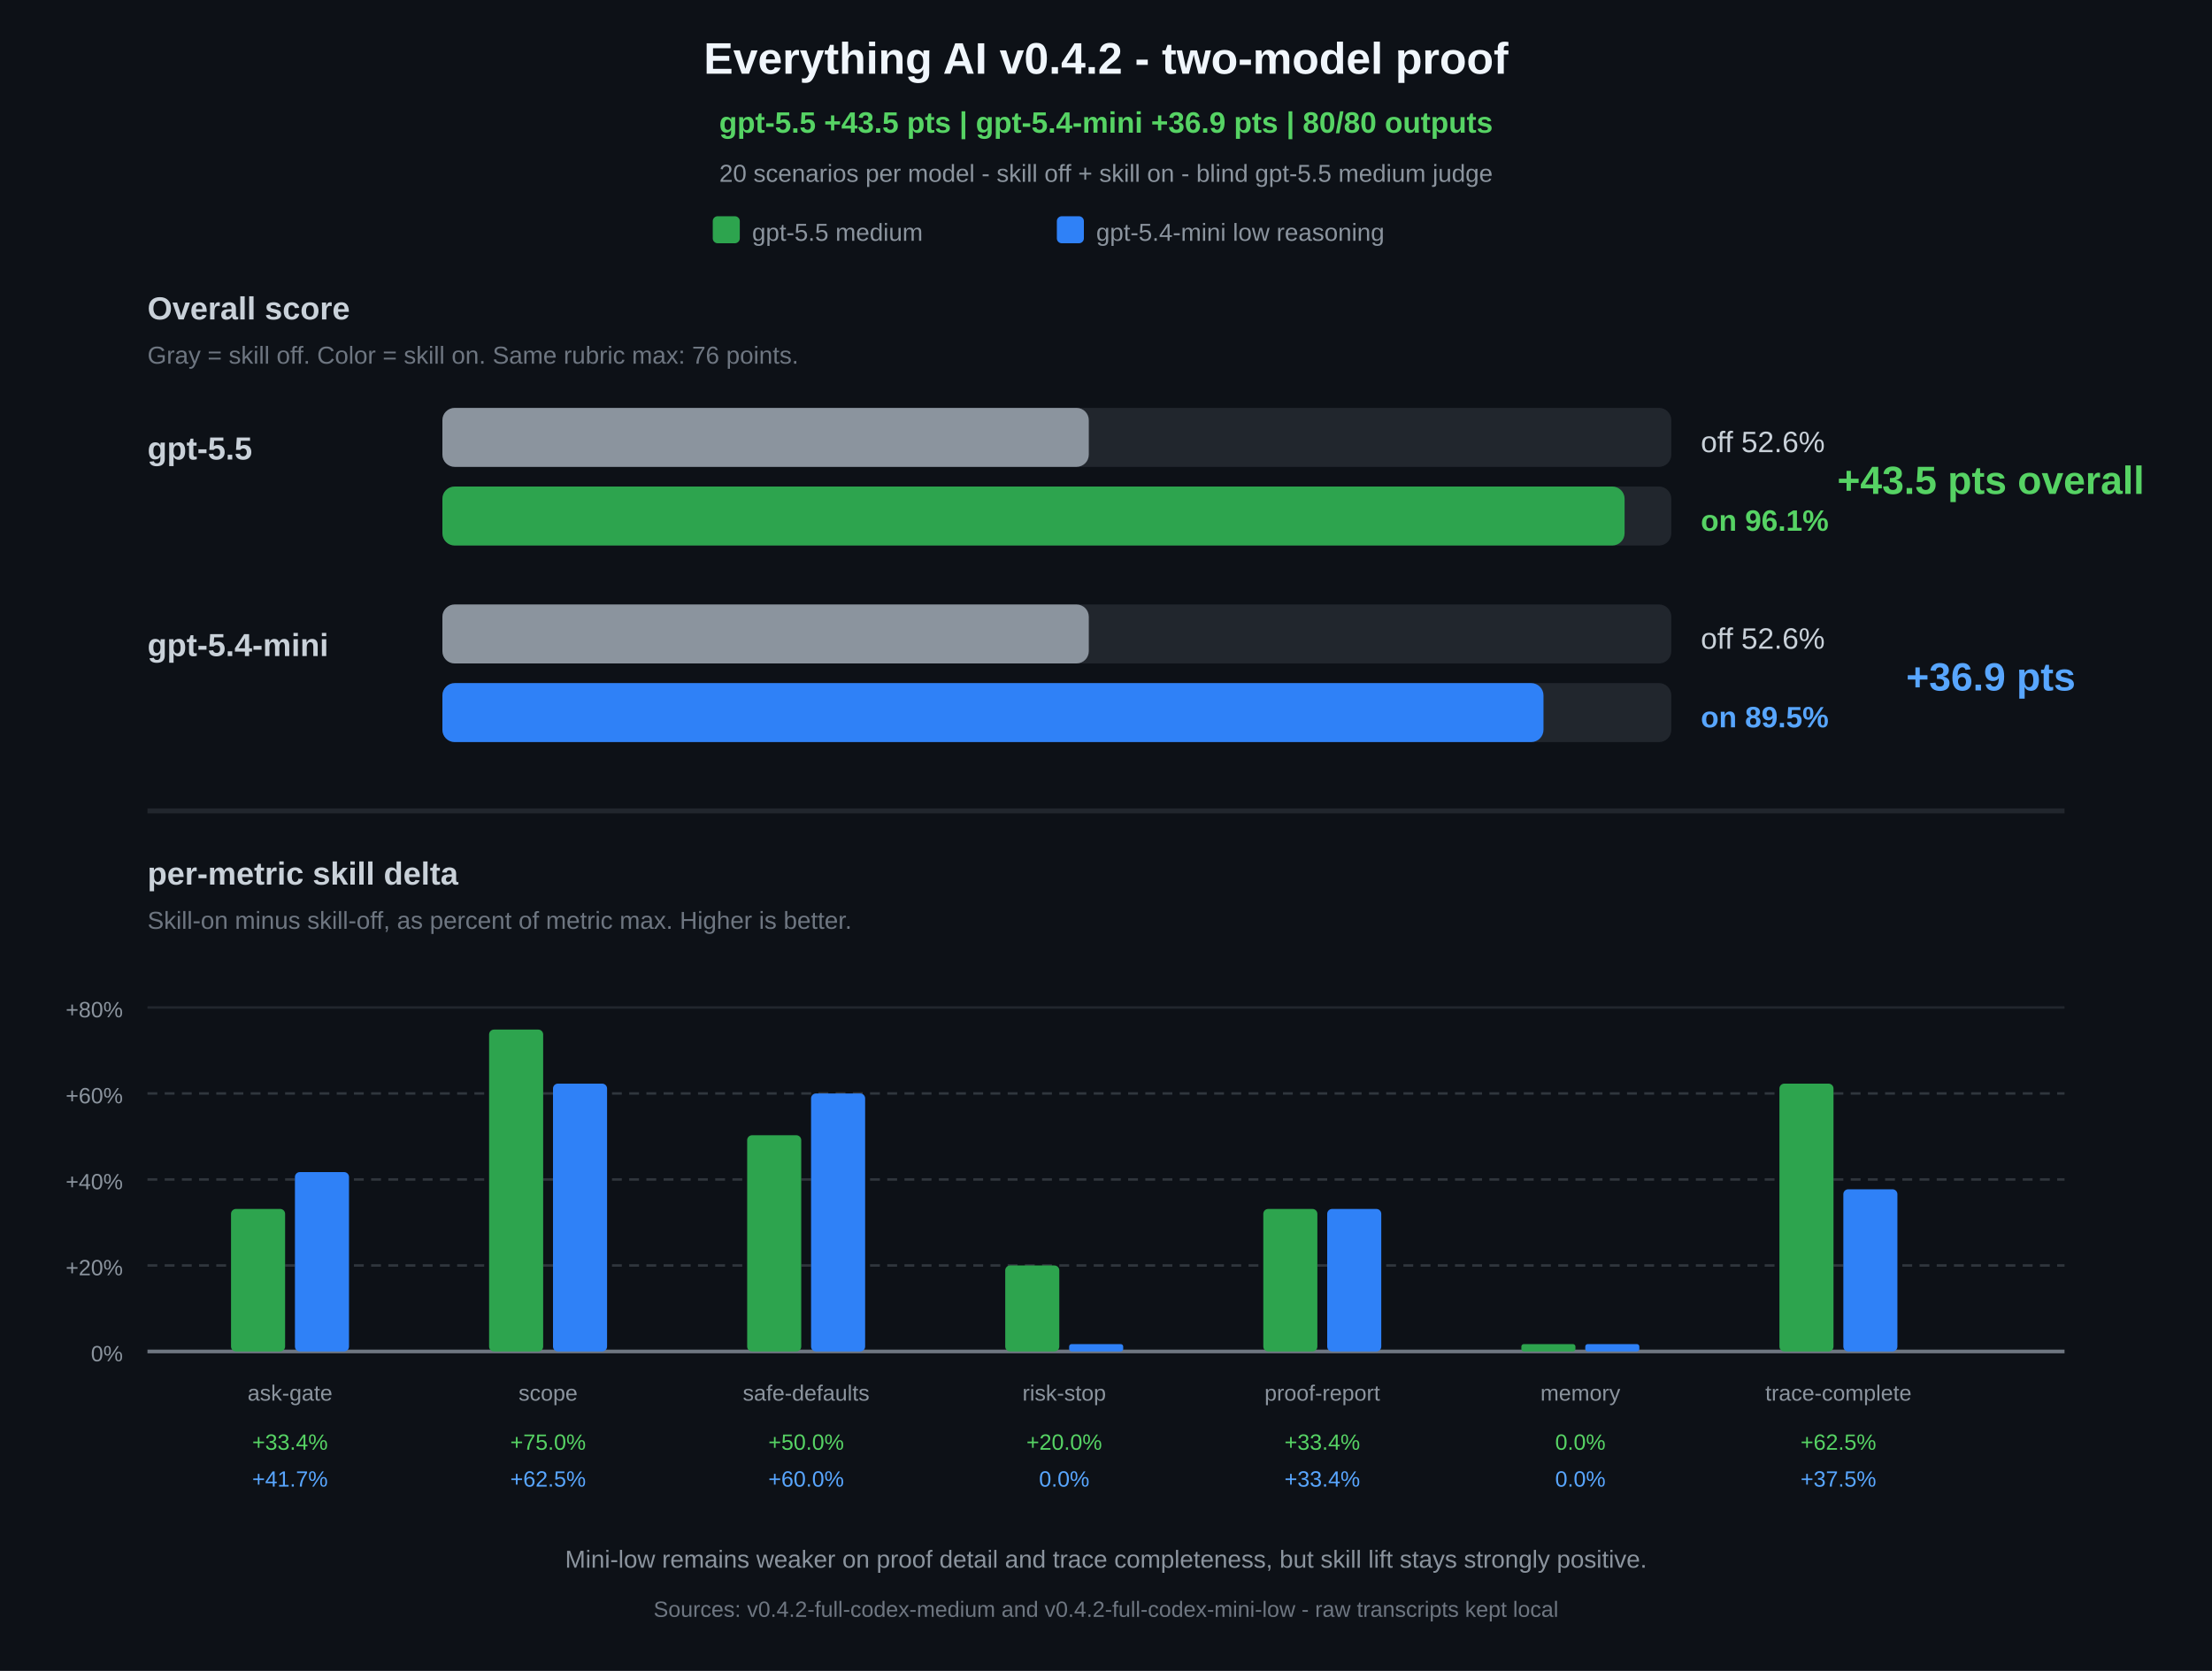
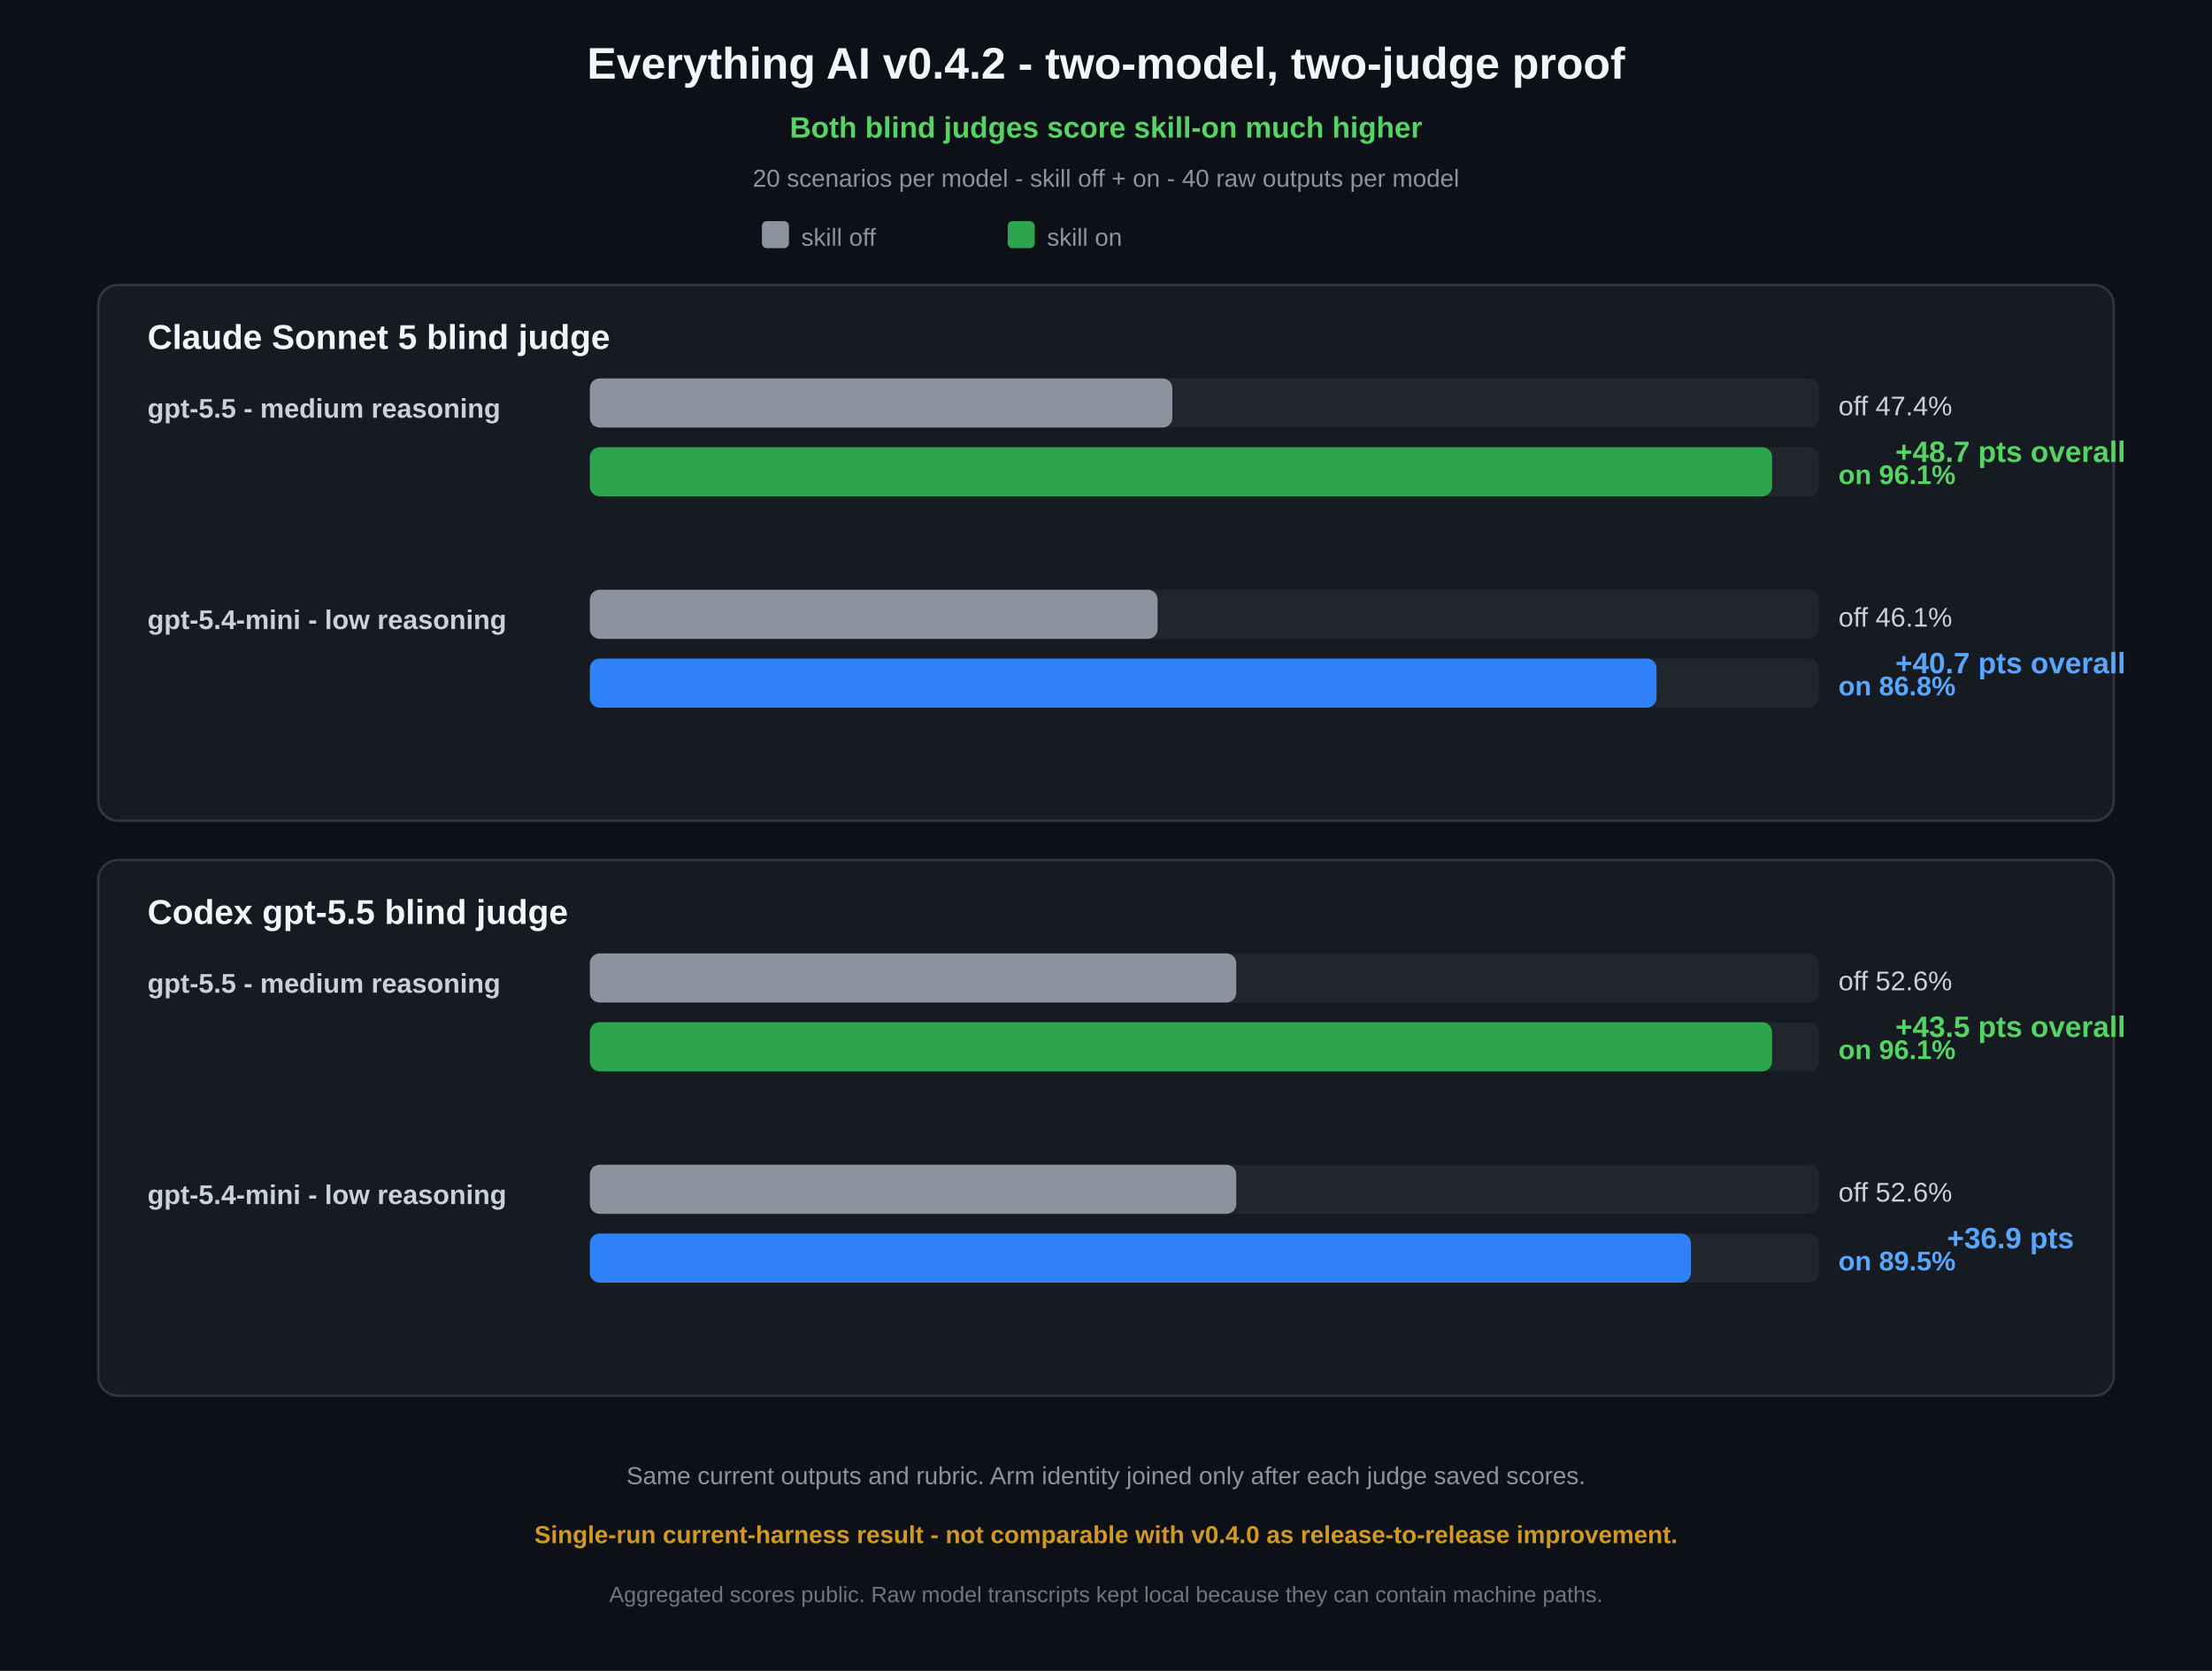
<svg xmlns="http://www.w3.org/2000/svg" width="900" height="680" viewBox="0 0 900 680" role="img" aria-labelledby="title desc">
  <rect width="900" height="680" fill="#0d1117" />
-   <text x="450" y="30" text-anchor="middle" font-family="Segoe UI,Arial,sans-serif" font-size="18" font-weight="700" fill="#f0f6fc">Everything AI v0.4.2 - two-model proof</text>
-   <text x="450" y="54" text-anchor="middle" font-family="Segoe UI,Arial,sans-serif" font-size="12" font-weight="700" fill="#56d364">gpt-5.5 +43.5 pts  |  gpt-5.4-mini +36.9 pts  |  80/80 outputs</text>
-   <text x="450" y="74" text-anchor="middle" font-family="Segoe UI,Arial,sans-serif" font-size="10" fill="#8b949e">20 scenarios per model - skill off + skill on - blind gpt-5.5 medium judge</text>
-   <rect x="290" y="88" width="11" height="11" rx="2" fill="#2da44e" />
-   <text x="306" y="98" font-family="Segoe UI,Arial,sans-serif" font-size="10" fill="#8b949e">gpt-5.5 medium</text>
-   <rect x="430" y="88" width="11" height="11" rx="2" fill="#2f81f7" />
-   <text x="446" y="98" font-family="Segoe UI,Arial,sans-serif" font-size="10" fill="#8b949e">gpt-5.4-mini low reasoning</text>
-   <text x="60" y="130" font-family="Segoe UI,Arial,sans-serif" font-size="13" font-weight="700" fill="#c9d1d9">Overall score</text>
-   <text x="60" y="148" font-family="Segoe UI,Arial,sans-serif" font-size="10" fill="#6e7681">Gray = skill off. Color = skill on. Same rubric max: 76 points.</text>
-   <text x="60" y="187" font-family="Segoe UI,Arial,sans-serif" font-size="13" font-weight="600" fill="#c9d1d9">gpt-5.5</text>
-   <rect x="180" y="166" width="500" height="24" rx="5" fill="#21262d" />
-   <rect x="180" y="166" width="263" height="24" rx="5" fill="#8b949e" />
-   <text x="692" y="184" font-family="Segoe UI,Arial,sans-serif" font-size="12" fill="#c9d1d9">off 52.6%</text>
-   <rect x="180" y="198" width="500" height="24" rx="5" fill="#21262d" />
-   <rect x="180" y="198" width="481" height="24" rx="5" fill="#2da44e" />
-   <text x="692" y="216" font-family="Segoe UI,Arial,sans-serif" font-size="12" font-weight="700" fill="#56d364">on 96.1%</text>
-   <text x="810" y="201" text-anchor="middle" font-family="Segoe UI,Arial,sans-serif" font-size="16" font-weight="700" fill="#56d364">+43.5 pts overall</text>
-   <text x="60" y="267" font-family="Segoe UI,Arial,sans-serif" font-size="13" font-weight="600" fill="#c9d1d9">gpt-5.4-mini</text>
-   <rect x="180" y="246" width="500" height="24" rx="5" fill="#21262d" />
-   <rect x="180" y="246" width="263" height="24" rx="5" fill="#8b949e" />
-   <text x="692" y="264" font-family="Segoe UI,Arial,sans-serif" font-size="12" fill="#c9d1d9">off 52.6%</text>
-   <rect x="180" y="278" width="500" height="24" rx="5" fill="#21262d" />
-   <rect x="180" y="278" width="448" height="24" rx="5" fill="#2f81f7" />
-   <text x="692" y="296" font-family="Segoe UI,Arial,sans-serif" font-size="12" font-weight="700" fill="#58a6ff">on 89.5%</text>
-   <text x="810" y="281" text-anchor="middle" font-family="Segoe UI,Arial,sans-serif" font-size="16" font-weight="700" fill="#58a6ff">+36.9 pts</text>
-   <line x1="60" y1="330" x2="840" y2="330" stroke="#21262d" stroke-width="2" />
-   <text x="60" y="360" font-family="Segoe UI,Arial,sans-serif" font-size="13" font-weight="700" fill="#c9d1d9">per-metric skill delta</text>
-   <text x="60" y="378" font-family="Segoe UI,Arial,sans-serif" font-size="10" fill="#6e7681">Skill-on minus skill-off, as percent of metric max. Higher is better.</text>
-   <text x="50" y="414" text-anchor="end" font-family="Segoe UI,Arial,sans-serif" font-size="9" fill="#8b949e">+80%</text>
-   <line x1="60" y1="410" x2="840" y2="410" stroke="#21262d" />
-   <text x="50" y="449" text-anchor="end" font-family="Segoe UI,Arial,sans-serif" font-size="9" fill="#8b949e">+60%</text>
-   <line x1="60" y1="445" x2="840" y2="445" stroke="#30363d" stroke-dasharray="4 3" />
-   <text x="50" y="484" text-anchor="end" font-family="Segoe UI,Arial,sans-serif" font-size="9" fill="#8b949e">+40%</text>
-   <line x1="60" y1="480" x2="840" y2="480" stroke="#30363d" stroke-dasharray="4 3" />
-   <text x="50" y="519" text-anchor="end" font-family="Segoe UI,Arial,sans-serif" font-size="9" fill="#8b949e">+20%</text>
-   <line x1="60" y1="515" x2="840" y2="515" stroke="#30363d" stroke-dasharray="4 3" />
-   <text x="50" y="554" text-anchor="end" font-family="Segoe UI,Arial,sans-serif" font-size="9" fill="#8b949e">0%</text>
-   <line x1="60" y1="550" x2="840" y2="550" stroke="#6e7681" stroke-width="1.5" />
-   <rect x="94" y="492" width="22" height="58" rx="2" fill="#2da44e" />
-   <rect x="120" y="477" width="22" height="73" rx="2" fill="#2f81f7" />
-   <text x="118" y="570" text-anchor="middle" font-family="Segoe UI,Arial,sans-serif" font-size="9" fill="#8b949e">ask-gate</text>
-   <text x="118" y="590" text-anchor="middle" font-family="Segoe UI,Arial,sans-serif" font-size="9" fill="#56d364">+33.4%</text>
-   <text x="118" y="605" text-anchor="middle" font-family="Segoe UI,Arial,sans-serif" font-size="9" fill="#58a6ff">+41.7%</text>
-   <rect x="199" y="419" width="22" height="131" rx="2" fill="#2da44e" />
-   <rect x="225" y="441" width="22" height="109" rx="2" fill="#2f81f7" />
-   <text x="223" y="570" text-anchor="middle" font-family="Segoe UI,Arial,sans-serif" font-size="9" fill="#8b949e">scope</text>
-   <text x="223" y="590" text-anchor="middle" font-family="Segoe UI,Arial,sans-serif" font-size="9" fill="#56d364">+75.0%</text>
-   <text x="223" y="605" text-anchor="middle" font-family="Segoe UI,Arial,sans-serif" font-size="9" fill="#58a6ff">+62.5%</text>
-   <rect x="304" y="462" width="22" height="88" rx="2" fill="#2da44e" />
-   <rect x="330" y="445" width="22" height="105" rx="2" fill="#2f81f7" />
-   <text x="328" y="570" text-anchor="middle" font-family="Segoe UI,Arial,sans-serif" font-size="9" fill="#8b949e">safe-defaults</text>
-   <text x="328" y="590" text-anchor="middle" font-family="Segoe UI,Arial,sans-serif" font-size="9" fill="#56d364">+50.0%</text>
-   <text x="328" y="605" text-anchor="middle" font-family="Segoe UI,Arial,sans-serif" font-size="9" fill="#58a6ff">+60.0%</text>
-   <rect x="409" y="515" width="22" height="35" rx="2" fill="#2da44e" />
-   <rect x="435" y="547" width="22" height="3" rx="1" fill="#2f81f7" />
-   <text x="433" y="570" text-anchor="middle" font-family="Segoe UI,Arial,sans-serif" font-size="9" fill="#8b949e">risk-stop</text>
-   <text x="433" y="590" text-anchor="middle" font-family="Segoe UI,Arial,sans-serif" font-size="9" fill="#56d364">+20.0%</text>
-   <text x="433" y="605" text-anchor="middle" font-family="Segoe UI,Arial,sans-serif" font-size="9" fill="#58a6ff">0.0%</text>
-   <rect x="514" y="492" width="22" height="58" rx="2" fill="#2da44e" />
-   <rect x="540" y="492" width="22" height="58" rx="2" fill="#2f81f7" />
-   <text x="538" y="570" text-anchor="middle" font-family="Segoe UI,Arial,sans-serif" font-size="9" fill="#8b949e">proof-report</text>
-   <text x="538" y="590" text-anchor="middle" font-family="Segoe UI,Arial,sans-serif" font-size="9" fill="#56d364">+33.4%</text>
-   <text x="538" y="605" text-anchor="middle" font-family="Segoe UI,Arial,sans-serif" font-size="9" fill="#58a6ff">+33.4%</text>
-   <rect x="619" y="547" width="22" height="3" rx="1" fill="#2da44e" />
-   <rect x="645" y="547" width="22" height="3" rx="1" fill="#2f81f7" />
-   <text x="643" y="570" text-anchor="middle" font-family="Segoe UI,Arial,sans-serif" font-size="9" fill="#8b949e">memory</text>
-   <text x="643" y="590" text-anchor="middle" font-family="Segoe UI,Arial,sans-serif" font-size="9" fill="#56d364">0.0%</text>
-   <text x="643" y="605" text-anchor="middle" font-family="Segoe UI,Arial,sans-serif" font-size="9" fill="#58a6ff">0.0%</text>
-   <rect x="724" y="441" width="22" height="109" rx="2" fill="#2da44e" />
-   <rect x="750" y="484" width="22" height="66" rx="2" fill="#2f81f7" />
-   <text x="748" y="570" text-anchor="middle" font-family="Segoe UI,Arial,sans-serif" font-size="9" fill="#8b949e">trace-complete</text>
-   <text x="748" y="590" text-anchor="middle" font-family="Segoe UI,Arial,sans-serif" font-size="9" fill="#56d364">+62.5%</text>
-   <text x="748" y="605" text-anchor="middle" font-family="Segoe UI,Arial,sans-serif" font-size="9" fill="#58a6ff">+37.5%</text>
-   <text x="450" y="638" text-anchor="middle" font-family="Segoe UI,Arial,sans-serif" font-size="10" fill="#8b949e">Mini-low remains weaker on proof detail and trace completeness, but skill lift stays strongly positive.</text>
-   <text x="450" y="658" text-anchor="middle" font-family="Segoe UI,Arial,sans-serif" font-size="9" fill="#6e7681">Sources: v0.4.2-full-codex-medium and v0.4.2-full-codex-mini-low - raw transcripts kept local</text>
+   <text x="450" y="32" text-anchor="middle" font-family="Segoe UI,Arial,sans-serif" font-size="18" font-weight="700" fill="#f0f6fc">Everything AI v0.4.2 - two-model, two-judge proof</text>
+   <text x="450" y="56" text-anchor="middle" font-family="Segoe UI,Arial,sans-serif" font-size="12" font-weight="700" fill="#56d364">Both blind judges score skill-on much higher</text>
+   <text x="450" y="76" text-anchor="middle" font-family="Segoe UI,Arial,sans-serif" font-size="10" fill="#8b949e">20 scenarios per model - skill off + on - 40 raw outputs per model</text>
+   <rect x="310" y="90" width="11" height="11" rx="2" fill="#8b949e" />
+   <text x="326" y="100" font-family="Segoe UI,Arial,sans-serif" font-size="10" fill="#8b949e">skill off</text>
+   <rect x="410" y="90" width="11" height="11" rx="2" fill="#2da44e" />
+   <text x="426" y="100" font-family="Segoe UI,Arial,sans-serif" font-size="10" fill="#8b949e">skill on</text>
+   <rect x="40" y="116" width="820" height="218" rx="8" fill="#161b22" stroke="#30363d" />
+   <text x="60" y="142" font-family="Segoe UI,Arial,sans-serif" font-size="14" font-weight="700" fill="#f0f6fc">Claude Sonnet 5 blind judge</text>
+   <text x="60" y="170" font-family="Segoe UI,Arial,sans-serif" font-size="11" font-weight="600" fill="#c9d1d9">gpt-5.5 - medium reasoning</text>
+   <rect x="240" y="154" width="500" height="20" rx="4" fill="#21262d" />
+   <rect x="240" y="154" width="237" height="20" rx="4" fill="#8b949e" />
+   <text x="748" y="169" font-family="Segoe UI,Arial,sans-serif" font-size="11" fill="#c9d1d9">off 47.4%</text>
+   <rect x="240" y="182" width="500" height="20" rx="4" fill="#21262d" />
+   <rect x="240" y="182" width="481" height="20" rx="4" fill="#2da44e" />
+   <text x="748" y="197" font-family="Segoe UI,Arial,sans-serif" font-size="11" font-weight="700" fill="#56d364">on 96.1%</text>
+   <text x="818" y="188" text-anchor="middle" font-family="Segoe UI,Arial,sans-serif" font-size="12" font-weight="700" fill="#56d364">+48.7 pts overall</text>
+   <text x="60" y="256" font-family="Segoe UI,Arial,sans-serif" font-size="11" font-weight="600" fill="#c9d1d9">gpt-5.4-mini - low reasoning</text>
+   <rect x="240" y="240" width="500" height="20" rx="4" fill="#21262d" />
+   <rect x="240" y="240" width="231" height="20" rx="4" fill="#8b949e" />
+   <text x="748" y="255" font-family="Segoe UI,Arial,sans-serif" font-size="11" fill="#c9d1d9">off 46.1%</text>
+   <rect x="240" y="268" width="500" height="20" rx="4" fill="#21262d" />
+   <rect x="240" y="268" width="434" height="20" rx="4" fill="#2f81f7" />
+   <text x="748" y="283" font-family="Segoe UI,Arial,sans-serif" font-size="11" font-weight="700" fill="#58a6ff">on 86.8%</text>
+   <text x="818" y="274" text-anchor="middle" font-family="Segoe UI,Arial,sans-serif" font-size="12" font-weight="700" fill="#58a6ff">+40.7 pts overall</text>
+   <rect x="40" y="350" width="820" height="218" rx="8" fill="#161b22" stroke="#30363d" />
+   <text x="60" y="376" font-family="Segoe UI,Arial,sans-serif" font-size="14" font-weight="700" fill="#f0f6fc">Codex gpt-5.5 blind judge</text>
+   <text x="60" y="404" font-family="Segoe UI,Arial,sans-serif" font-size="11" font-weight="600" fill="#c9d1d9">gpt-5.5 - medium reasoning</text>
+   <rect x="240" y="388" width="500" height="20" rx="4" fill="#21262d" />
+   <rect x="240" y="388" width="263" height="20" rx="4" fill="#8b949e" />
+   <text x="748" y="403" font-family="Segoe UI,Arial,sans-serif" font-size="11" fill="#c9d1d9">off 52.6%</text>
+   <rect x="240" y="416" width="500" height="20" rx="4" fill="#21262d" />
+   <rect x="240" y="416" width="481" height="20" rx="4" fill="#2da44e" />
+   <text x="748" y="431" font-family="Segoe UI,Arial,sans-serif" font-size="11" font-weight="700" fill="#56d364">on 96.1%</text>
+   <text x="818" y="422" text-anchor="middle" font-family="Segoe UI,Arial,sans-serif" font-size="12" font-weight="700" fill="#56d364">+43.5 pts overall</text>
+   <text x="60" y="490" font-family="Segoe UI,Arial,sans-serif" font-size="11" font-weight="600" fill="#c9d1d9">gpt-5.4-mini - low reasoning</text>
+   <rect x="240" y="474" width="500" height="20" rx="4" fill="#21262d" />
+   <rect x="240" y="474" width="263" height="20" rx="4" fill="#8b949e" />
+   <text x="748" y="489" font-family="Segoe UI,Arial,sans-serif" font-size="11" fill="#c9d1d9">off 52.6%</text>
+   <rect x="240" y="502" width="500" height="20" rx="4" fill="#21262d" />
+   <rect x="240" y="502" width="448" height="20" rx="4" fill="#2f81f7" />
+   <text x="748" y="517" font-family="Segoe UI,Arial,sans-serif" font-size="11" font-weight="700" fill="#58a6ff">on 89.5%</text>
+   <text x="818" y="508" text-anchor="middle" font-family="Segoe UI,Arial,sans-serif" font-size="12" font-weight="700" fill="#58a6ff">+36.9 pts</text>
+   <text x="450" y="604" text-anchor="middle" font-family="Segoe UI,Arial,sans-serif" font-size="10" fill="#8b949e">Same current outputs and rubric. Arm identity joined only after each judge saved scores.</text>
+   <text x="450" y="628" text-anchor="middle" font-family="Segoe UI,Arial,sans-serif" font-size="10" font-weight="700" fill="#d29922">Single-run current-harness result - not comparable with v0.4.0 as release-to-release improvement.</text>
+   <text x="450" y="652" text-anchor="middle" font-family="Segoe UI,Arial,sans-serif" font-size="9" fill="#6e7681">Aggregated scores public. Raw model transcripts kept local because they can contain machine paths.</text>
</svg>
